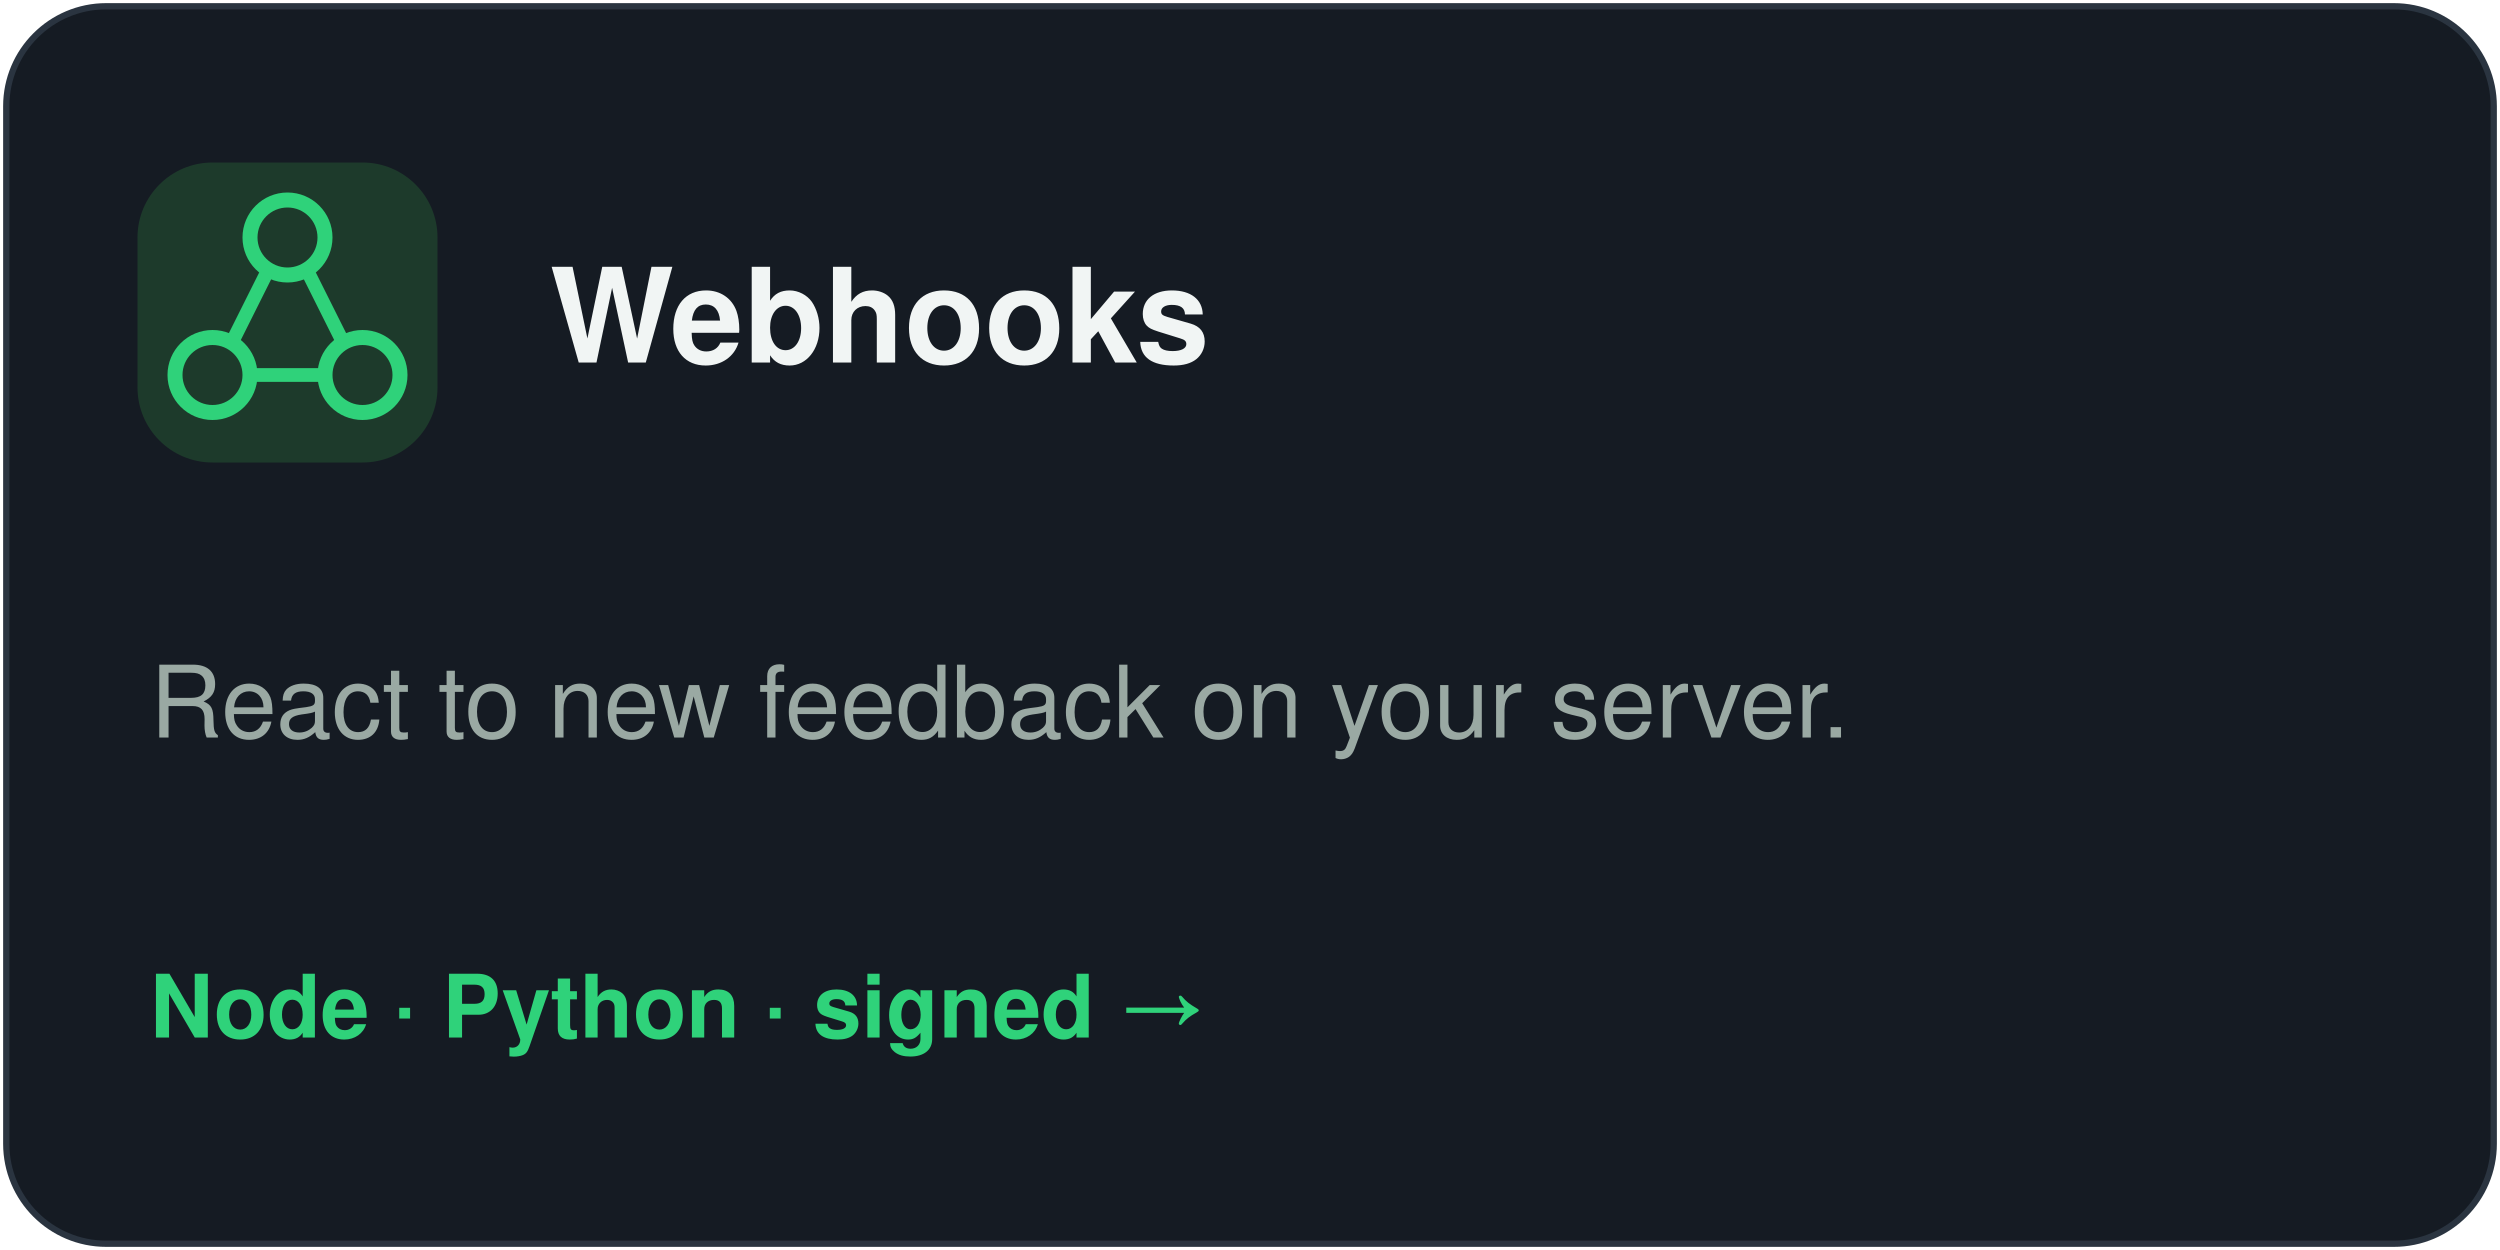
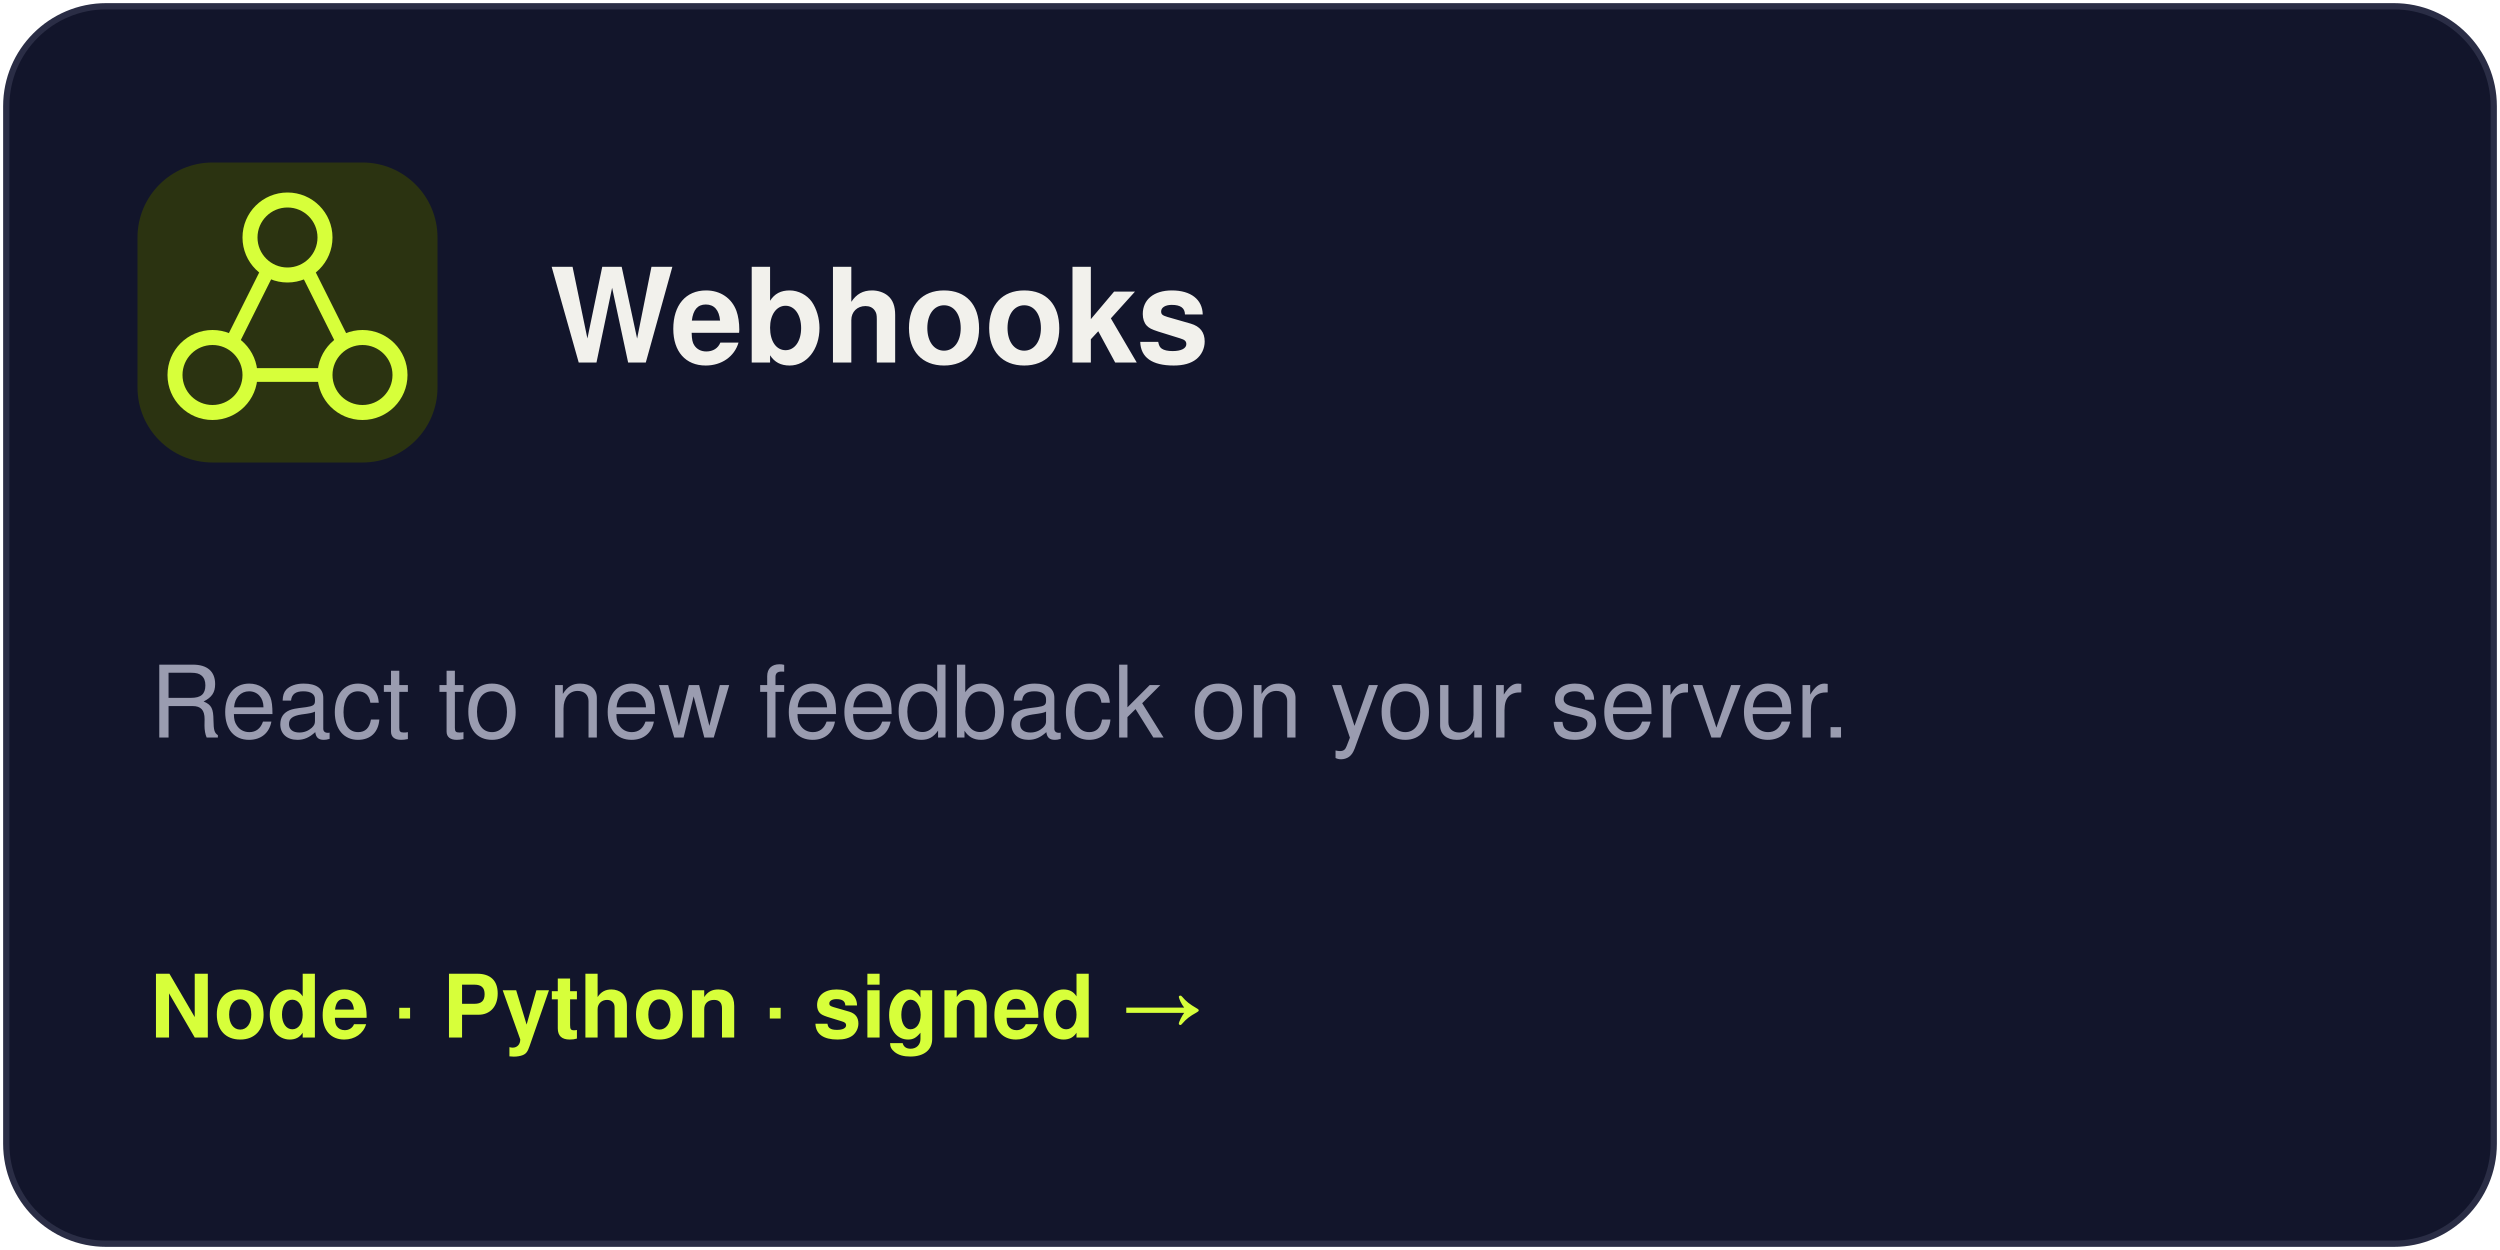
<svg xmlns="http://www.w3.org/2000/svg" width="400" height="200" viewBox="0 0 400 200" role="img" aria-label="Webhooks: React to new feedback on your server.">
-   <rect x="1" y="1" width="398" height="198" rx="16" fill="#151b23" stroke="#2a3440" />
-   <rect x="22" y="26" width="48" height="48" rx="12" fill="#1d3a2b" />
+   <rect x="1" y="1" width="398" height="198" rx="16" fill="#12152B" stroke="#2A2D45" />
+   <rect x="22" y="26" width="48" height="48" rx="12" fill="#2B3311" />
  <g transform="translate(0,0)">
-     <circle cx="34" cy="60" r="6" fill="none" stroke="#2fd27a" stroke-width="2.4" />
-     <circle cx="58" cy="60" r="6" fill="none" stroke="#2fd27a" stroke-width="2.4" />
-     <circle cx="46" cy="38" r="6" fill="none" stroke="#2fd27a" stroke-width="2.4" />
-     <path d="M43 43l-6 12M49 43l6 12M40 60h12" stroke="#2fd27a" stroke-width="2.2" />
+     <circle cx="34" cy="60" r="6" fill="none" stroke="#D7FF3A" stroke-width="2.4" />
+     <circle cx="58" cy="60" r="6" fill="none" stroke="#D7FF3A" stroke-width="2.4" />
+     <circle cx="46" cy="38" r="6" fill="none" stroke="#D7FF3A" stroke-width="2.4" />
+     <path d="M43 43l-6 12M49 43l6 12M40 60h12" stroke="#D7FF3A" stroke-width="2.2" />
  </g>
-   <text x="88" y="58" font-family="-apple-system, BlinkMacSystemFont, 'Segoe UI', Helvetica, Arial, sans-serif" font-size="21" font-weight="700" fill="#f1f5f4">Webhooks</text>
-   <text x="24" y="118" font-family="-apple-system, BlinkMacSystemFont, 'Segoe UI', Helvetica, Arial, sans-serif" font-size="16" fill="#9aa9a3">React to new feedback on your server.</text>
-   <text x="24" y="166" font-family="-apple-system, BlinkMacSystemFont, 'Segoe UI', Helvetica, Arial, sans-serif" font-size="14" font-weight="600" fill="#2fd27a">Node · Python · signed  →</text>
+   <text x="88" y="58" font-family="-apple-system, BlinkMacSystemFont, 'Segoe UI', Helvetica, Arial, sans-serif" font-size="21" font-weight="700" fill="#F2F1EC">Webhooks</text>
+   <text x="24" y="118" font-family="-apple-system, BlinkMacSystemFont, 'Segoe UI', Helvetica, Arial, sans-serif" font-size="16" fill="#9A9CB0">React to new feedback on your server.</text>
+   <text x="24" y="166" font-family="-apple-system, BlinkMacSystemFont, 'Segoe UI', Helvetica, Arial, sans-serif" font-size="14" font-weight="600" fill="#D7FF3A">Node · Python · signed  →</text>
</svg>
